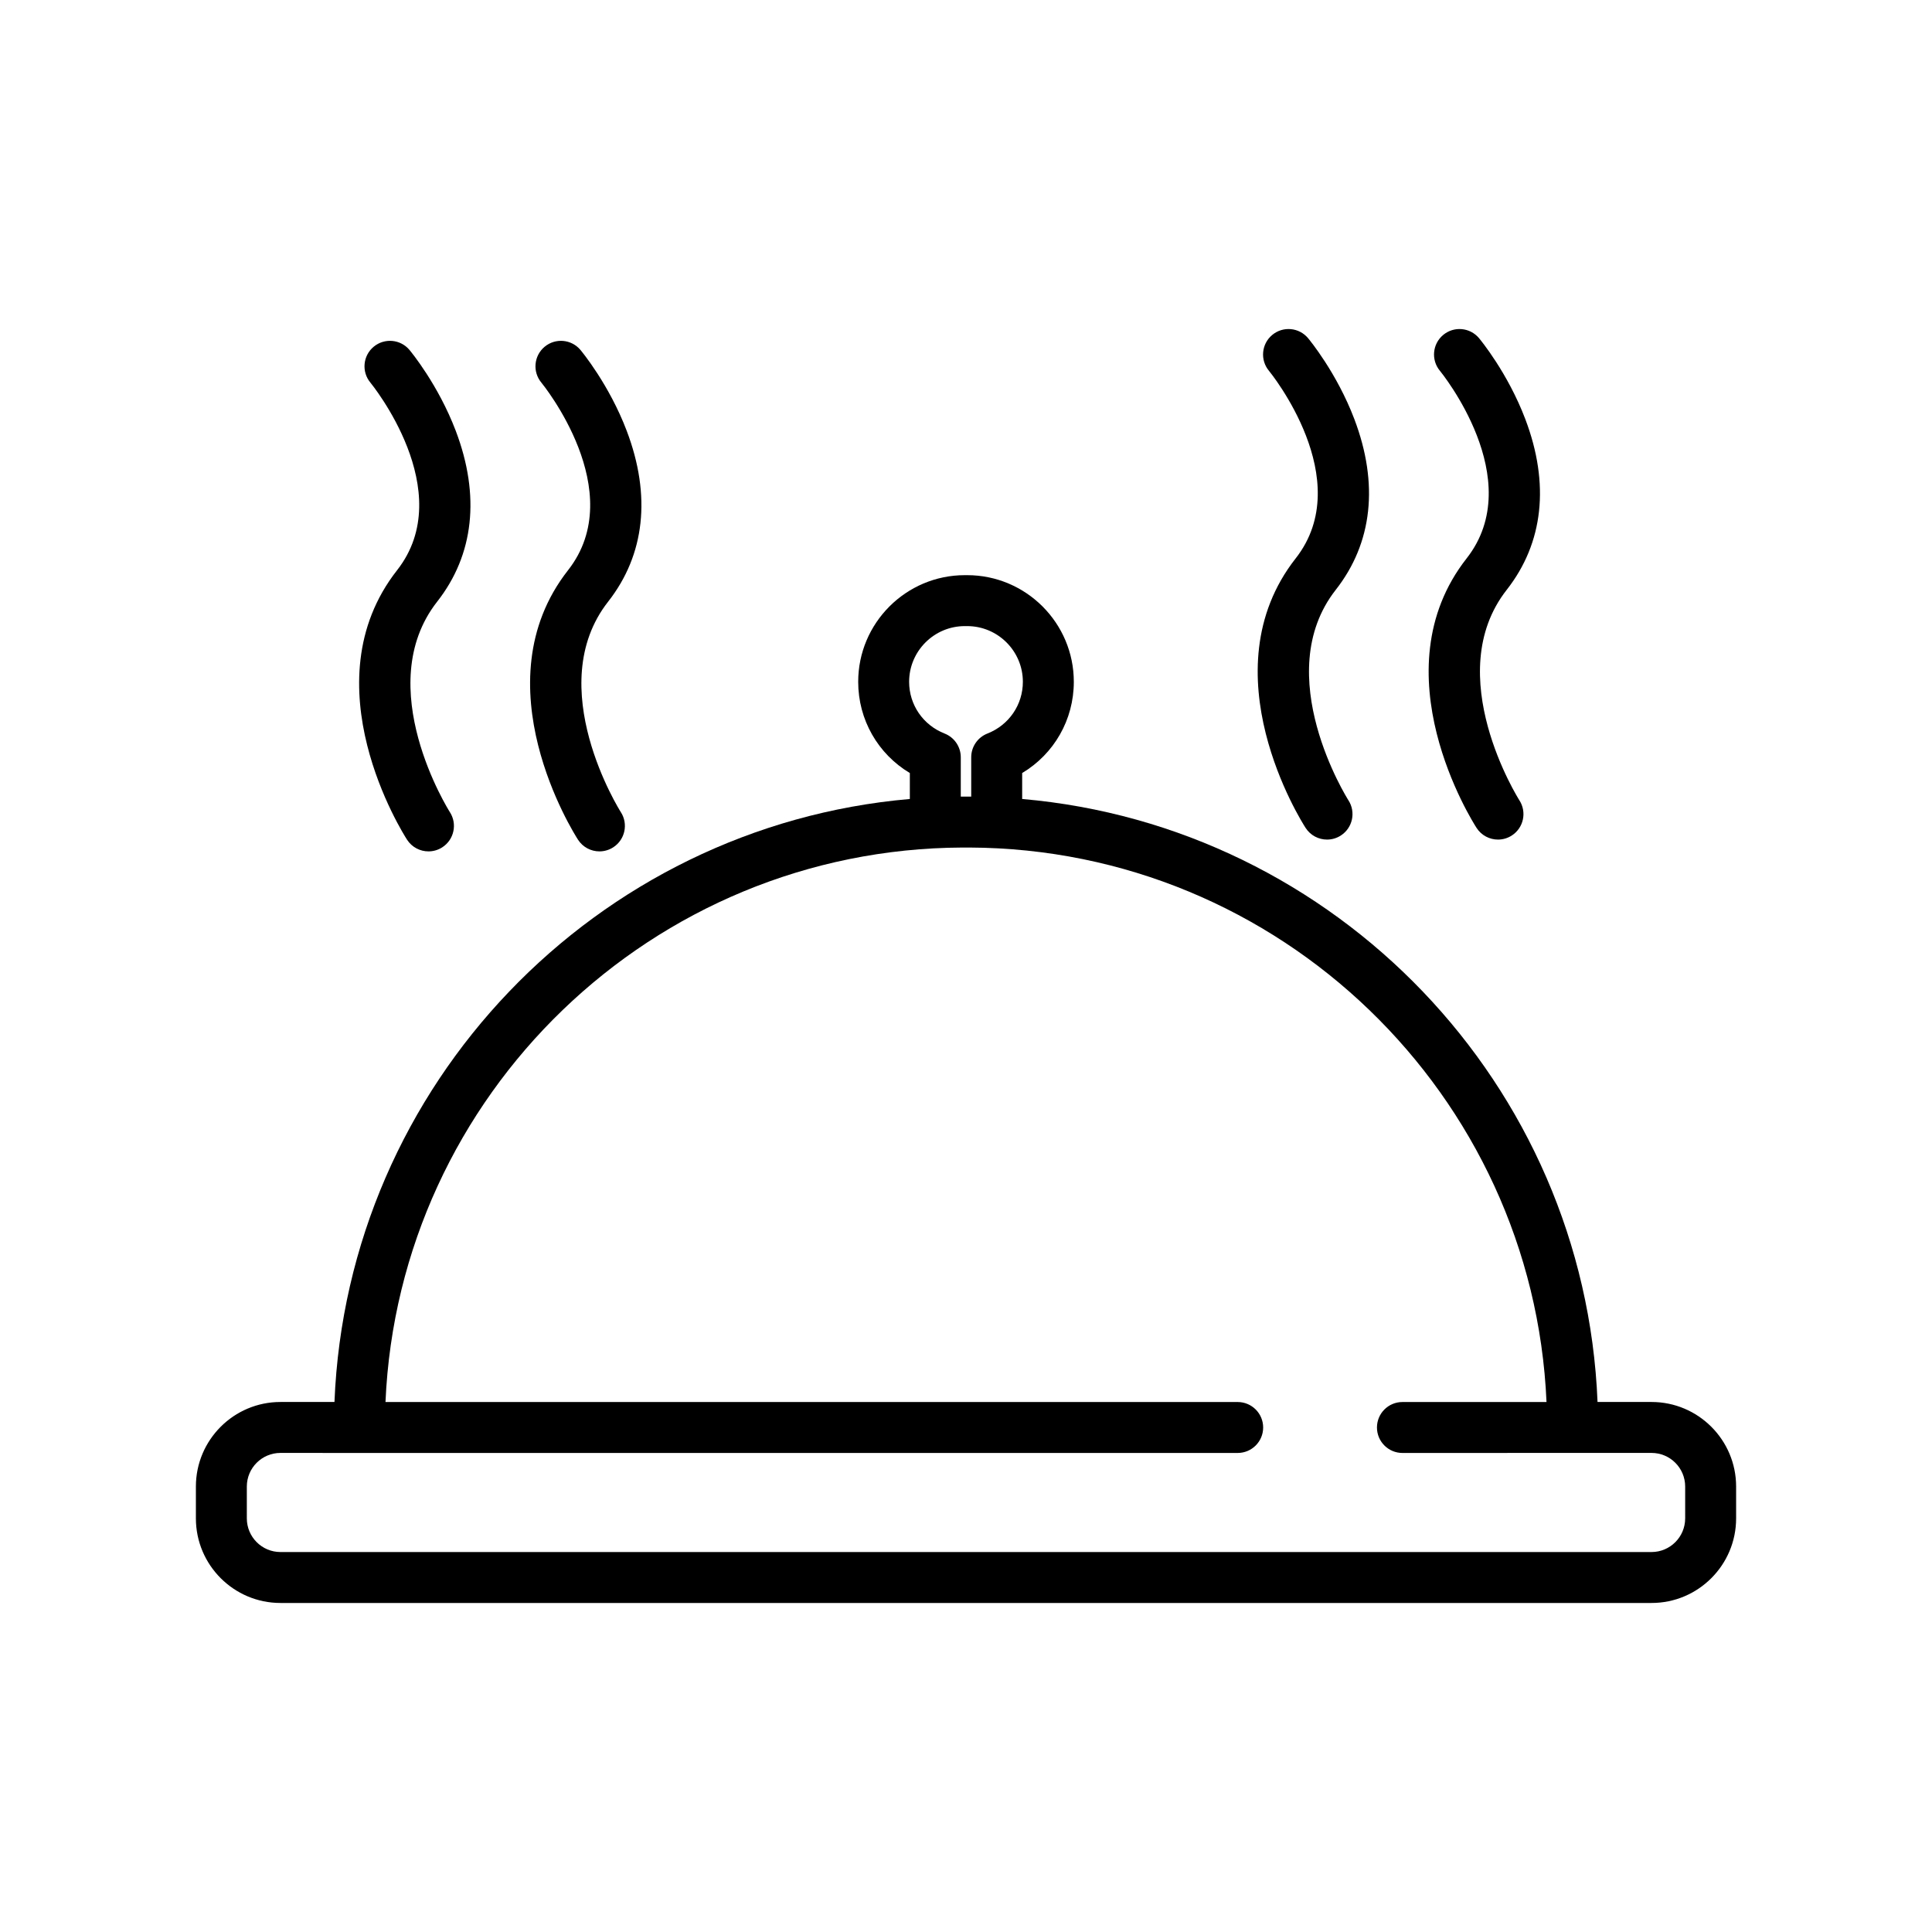
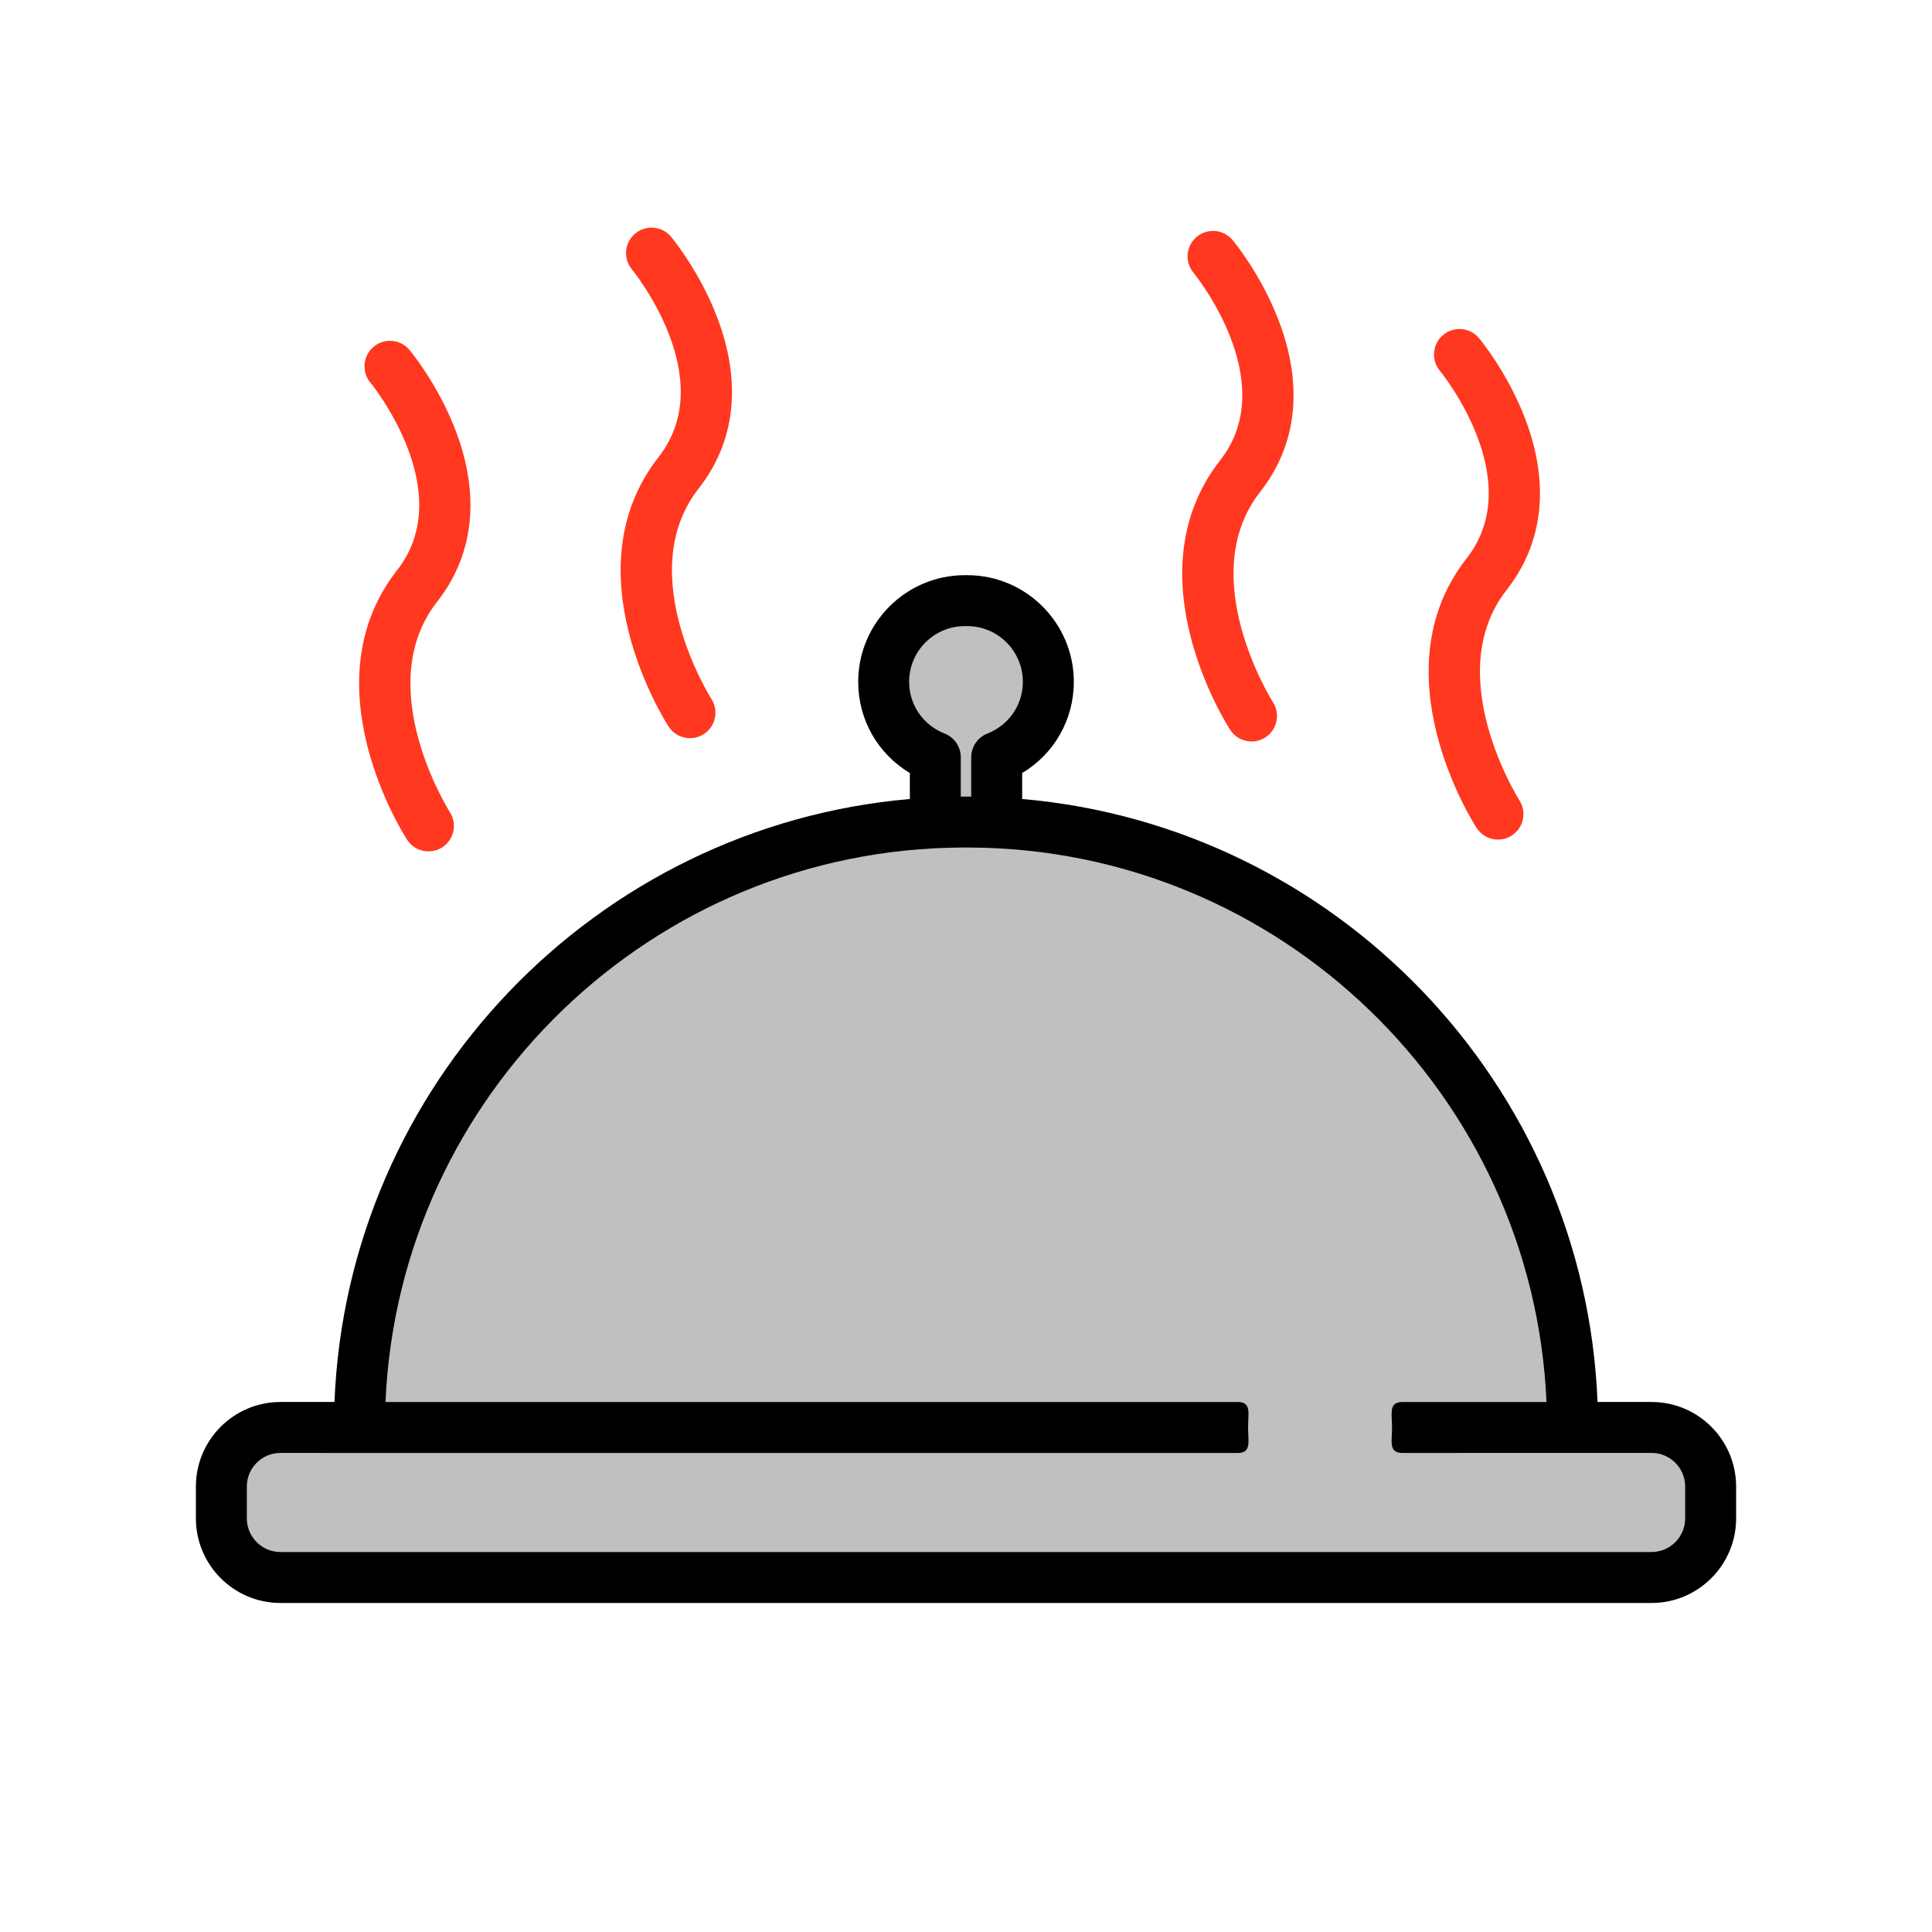
- <svg xmlns="http://www.w3.org/2000/svg" version="1.1" id="Artwork" x="0px" y="0px" width="256px" height="256px" viewBox="0 0 256 256" style="enable-background:new 0 0 256 256;" xml:space="preserve">
+ <svg xmlns="http://www.w3.org/2000/svg" version="1.1" id="Artwork" x="0px" y="0px" width="256px" height="256px" viewBox="0 0 256 256" enable-background="new 0 0 256 256" xml:space="preserve">
  <g>
-     <path d="M173.003,109.706c0.646,0.999,1.731,1.543,2.838,1.543c0.628,0,1.263-0.175,1.829-0.541   c1.565-1.012,2.014-3.101,1.002-4.667c-0.103-0.16-10.495-16.645-1.679-27.884c4.873-6.212,5.724-14.037,2.463-22.629   c-2.329-6.136-5.976-10.535-6.13-10.719c-1.195-1.43-3.324-1.62-4.754-0.424c-1.429,1.195-1.619,3.32-0.427,4.75   c0.164,0.199,11.729,14.412,3.537,24.856C159.885,89.032,172.462,108.869,173.003,109.706z" />
-     <path d="M195.656,109.706c0.646,0.999,1.731,1.543,2.837,1.543c0.628,0,1.263-0.175,1.83-0.541   c1.565-1.012,2.014-3.101,1.002-4.667c-0.103-0.16-10.495-16.645-1.679-27.884c4.873-6.212,5.724-14.037,2.463-22.629   c-2.329-6.136-5.976-10.535-6.13-10.719c-1.195-1.43-3.325-1.62-4.754-0.424c-1.428,1.194-1.619,3.319-0.428,4.749   c0.118,0.143,11.746,14.392,3.537,24.857C182.537,89.032,195.115,108.869,195.656,109.706z" />
-     <path d="M53.94,111.27c0.646,0.999,1.73,1.543,2.837,1.543c0.628,0,1.263-0.175,1.829-0.541c1.565-1.012,2.014-3.102,1.001-4.667   c-0.103-0.16-10.495-16.645-1.678-27.884c4.873-6.212,5.724-14.037,2.463-22.629c-2.33-6.136-5.976-10.535-6.13-10.719   c-1.195-1.43-3.323-1.62-4.754-0.424c-1.428,1.194-1.619,3.319-0.428,4.749c0.119,0.143,11.746,14.392,3.538,24.857   C40.82,90.596,53.398,110.432,53.94,111.27z" />
-     <path d="M76.592,111.27c0.646,0.999,1.73,1.543,2.837,1.543c0.628,0,1.263-0.175,1.83-0.541c1.565-1.012,2.014-3.102,1.001-4.667   c-0.103-0.16-10.494-16.645-1.678-27.884c4.873-6.212,5.724-14.037,2.464-22.629c-2.329-6.136-5.976-10.535-6.13-10.719   c-1.195-1.43-3.323-1.62-4.754-0.424c-1.428,1.194-1.619,3.319-0.428,4.749c0.119,0.143,11.746,14.392,3.537,24.857   C63.473,90.596,76.051,110.432,76.592,111.27z" />
-     <path d="M218.841,185.77h-7.159c-1.681-42.103-34.652-76.29-76.24-79.901v-3.437c4.222-2.526,6.844-7.054,6.844-12.088   c0-7.792-6.34-14.132-14.133-14.132c-0.051,0-0.254,0-0.305,0c-7.793,0-14.133,6.34-14.133,14.132   c0,5.034,2.623,9.563,6.844,12.088v3.437c-41.588,3.61-74.559,37.797-76.24,79.901h-7.159c-6.177,0-11.203,5.025-11.203,11.202   v4.22c0,6.181,5.026,11.21,11.203,11.21h181.682c6.177,0,11.203-5.029,11.203-11.21v-4.22   C230.044,190.795,225.018,185.77,218.841,185.77z M120.464,90.344c0-4.07,3.312-7.382,7.383-7.382c0.052,0,0.254,0,0.305,0   c4.071,0,7.383,3.312,7.383,7.382c0,3.043-1.846,5.735-4.703,6.856c-1.292,0.507-2.141,1.754-2.141,3.142v5.211h-1.383v-5.211   c0-1.388-0.85-2.634-2.141-3.142C122.31,96.078,120.464,93.387,120.464,90.344z M223.294,201.192c0,2.459-1.998,4.46-4.453,4.46   H37.159c-2.456,0-4.453-2.001-4.453-4.46v-4.22c0-2.455,1.998-4.452,4.453-4.452h5.549c0.031,0.001,0.06,0.005,0.091,0.005H164   c1.864,0,3.375-1.511,3.375-3.375c0-1.864-1.511-3.375-3.375-3.375H51.079c1.766-40.712,35.356-73.308,76.457-73.472h0.928   c41.102,0.164,74.691,32.76,76.457,73.472h-19.092c-1.864,0-3.375,1.511-3.375,3.375c0,1.864,1.511,3.375,3.375,3.375l26.063-0.005   h6.949c2.456,0,4.453,1.997,4.453,4.452V201.192z" />
+     <path fill="#FF381F" d="M163.003,96.706c0.646,0.999,1.731,1.543,2.838,1.543c0.628,0,1.263-0.175,1.829-0.541   c1.564-1.012,2.014-3.101,1.002-4.667c-0.104-0.16-10.495-16.645-1.679-27.884c4.873-6.212,5.724-14.037,2.463-22.629   c-2.329-6.136-5.976-10.535-6.13-10.719c-1.195-1.43-3.324-1.62-4.754-0.424c-1.43,1.195-1.619,3.32-0.428,4.75   c0.164,0.199,11.729,14.412,3.537,24.856C149.885,76.032,162.462,95.869,163.003,96.706z" />
+     <path fill="#FF381F" d="M195.656,109.706c0.646,0.999,1.73,1.543,2.837,1.543c0.628,0,1.263-0.175,1.83-0.541   c1.565-1.012,2.014-3.101,1.002-4.667c-0.103-0.16-10.495-16.645-1.679-27.884c4.873-6.212,5.724-14.037,2.463-22.629   c-2.329-6.136-5.977-10.535-6.131-10.719c-1.194-1.43-3.324-1.62-4.754-0.424c-1.428,1.194-1.619,3.319-0.428,4.749   c0.118,0.143,11.746,14.392,3.537,24.857C182.537,89.032,195.115,108.869,195.656,109.706z" />
+     <path fill="#FF381F" d="M53.94,111.27c0.646,0.999,1.73,1.543,2.837,1.543c0.628,0,1.263-0.175,1.829-0.541   c1.565-1.012,2.014-3.102,1.001-4.667c-0.103-0.16-10.495-16.645-1.678-27.884c4.873-6.212,5.724-14.037,2.463-22.629   c-2.33-6.136-5.976-10.535-6.13-10.719c-1.195-1.43-3.323-1.62-4.754-0.424c-1.428,1.194-1.619,3.319-0.428,4.749   c0.119,0.143,11.746,14.392,3.538,24.857C40.82,90.596,53.398,110.432,53.94,111.27z" />
+     <path fill="#FF381F" d="M88.592,96.27c0.646,0.999,1.73,1.543,2.837,1.543c0.628,0,1.263-0.175,1.83-0.541   c1.565-1.012,2.014-3.102,1.001-4.667c-0.103-0.16-10.494-16.645-1.678-27.884c4.873-6.212,5.724-14.037,2.464-22.629   c-2.329-6.136-5.976-10.535-6.13-10.719c-1.195-1.43-3.323-1.62-4.754-0.424c-1.428,1.194-1.619,3.319-0.428,4.749   c0.119,0.143,11.746,14.392,3.537,24.857C75.473,75.596,88.051,95.432,88.592,96.27z" />
+     <path d="M218.841,185.77h-7.159c-1.681-42.103-34.652-76.29-76.24-79.9v-3.437c4.223-2.526,6.845-7.054,6.845-12.088   c0-7.792-6.341-14.132-14.133-14.132c-0.051,0-0.254,0-0.305,0c-7.793,0-14.133,6.34-14.133,14.132   c0,5.034,2.623,9.563,6.844,12.088v3.437c-41.588,3.61-74.559,37.797-76.24,79.9H37.16c-6.177,0-11.203,5.025-11.203,11.203v4.219   c0,6.182,5.026,11.211,11.203,11.211h181.682c6.178,0,11.203-5.029,11.203-11.211v-4.219   C230.044,190.795,225.018,185.77,218.841,185.77z" />
+     <path fill="#C0C0C0" d="M120.464,90.344c0-4.07,3.312-7.382,7.383-7.382c0.052,0,0.254,0,0.305,0c4.071,0,7.383,3.312,7.383,7.382   c0,3.043-1.846,5.735-4.703,6.856c-1.292,0.507-2.141,1.754-2.141,3.142v5.211h-1.383v-5.211c0-1.388-0.85-2.634-2.141-3.142   C122.31,96.078,120.464,93.387,120.464,90.344z" />
+     <path fill="#C0C0C0" d="M223.294,201.191c0,2.459-1.998,4.461-4.453,4.461H37.159c-2.456,0-4.453-2.002-4.453-4.461v-4.219   c0-2.455,1.998-4.453,4.453-4.453h5.549c0.031,0.002,0.06,0.006,0.091,0.006H164c1.864,0,1.375-1.512,1.375-3.375   c0-1.26,0.223-2.357-0.207-2.938c-0.207-0.278-0.563-0.438-1.168-0.438H51.079c1.766-40.713,35.356-73.309,76.457-73.473h0.928   c41.103,0.164,74.69,32.76,76.457,73.473h-19.092c-0.466,0-0.784,0.095-1,0.266c-0.649,0.512-0.375,1.711-0.375,3.109   c0,1.863-0.489,3.375,1.375,3.375l26.063-0.006h6.948c2.456,0,4.453,1.998,4.453,4.453V201.191z" />
  </g>
</svg>
